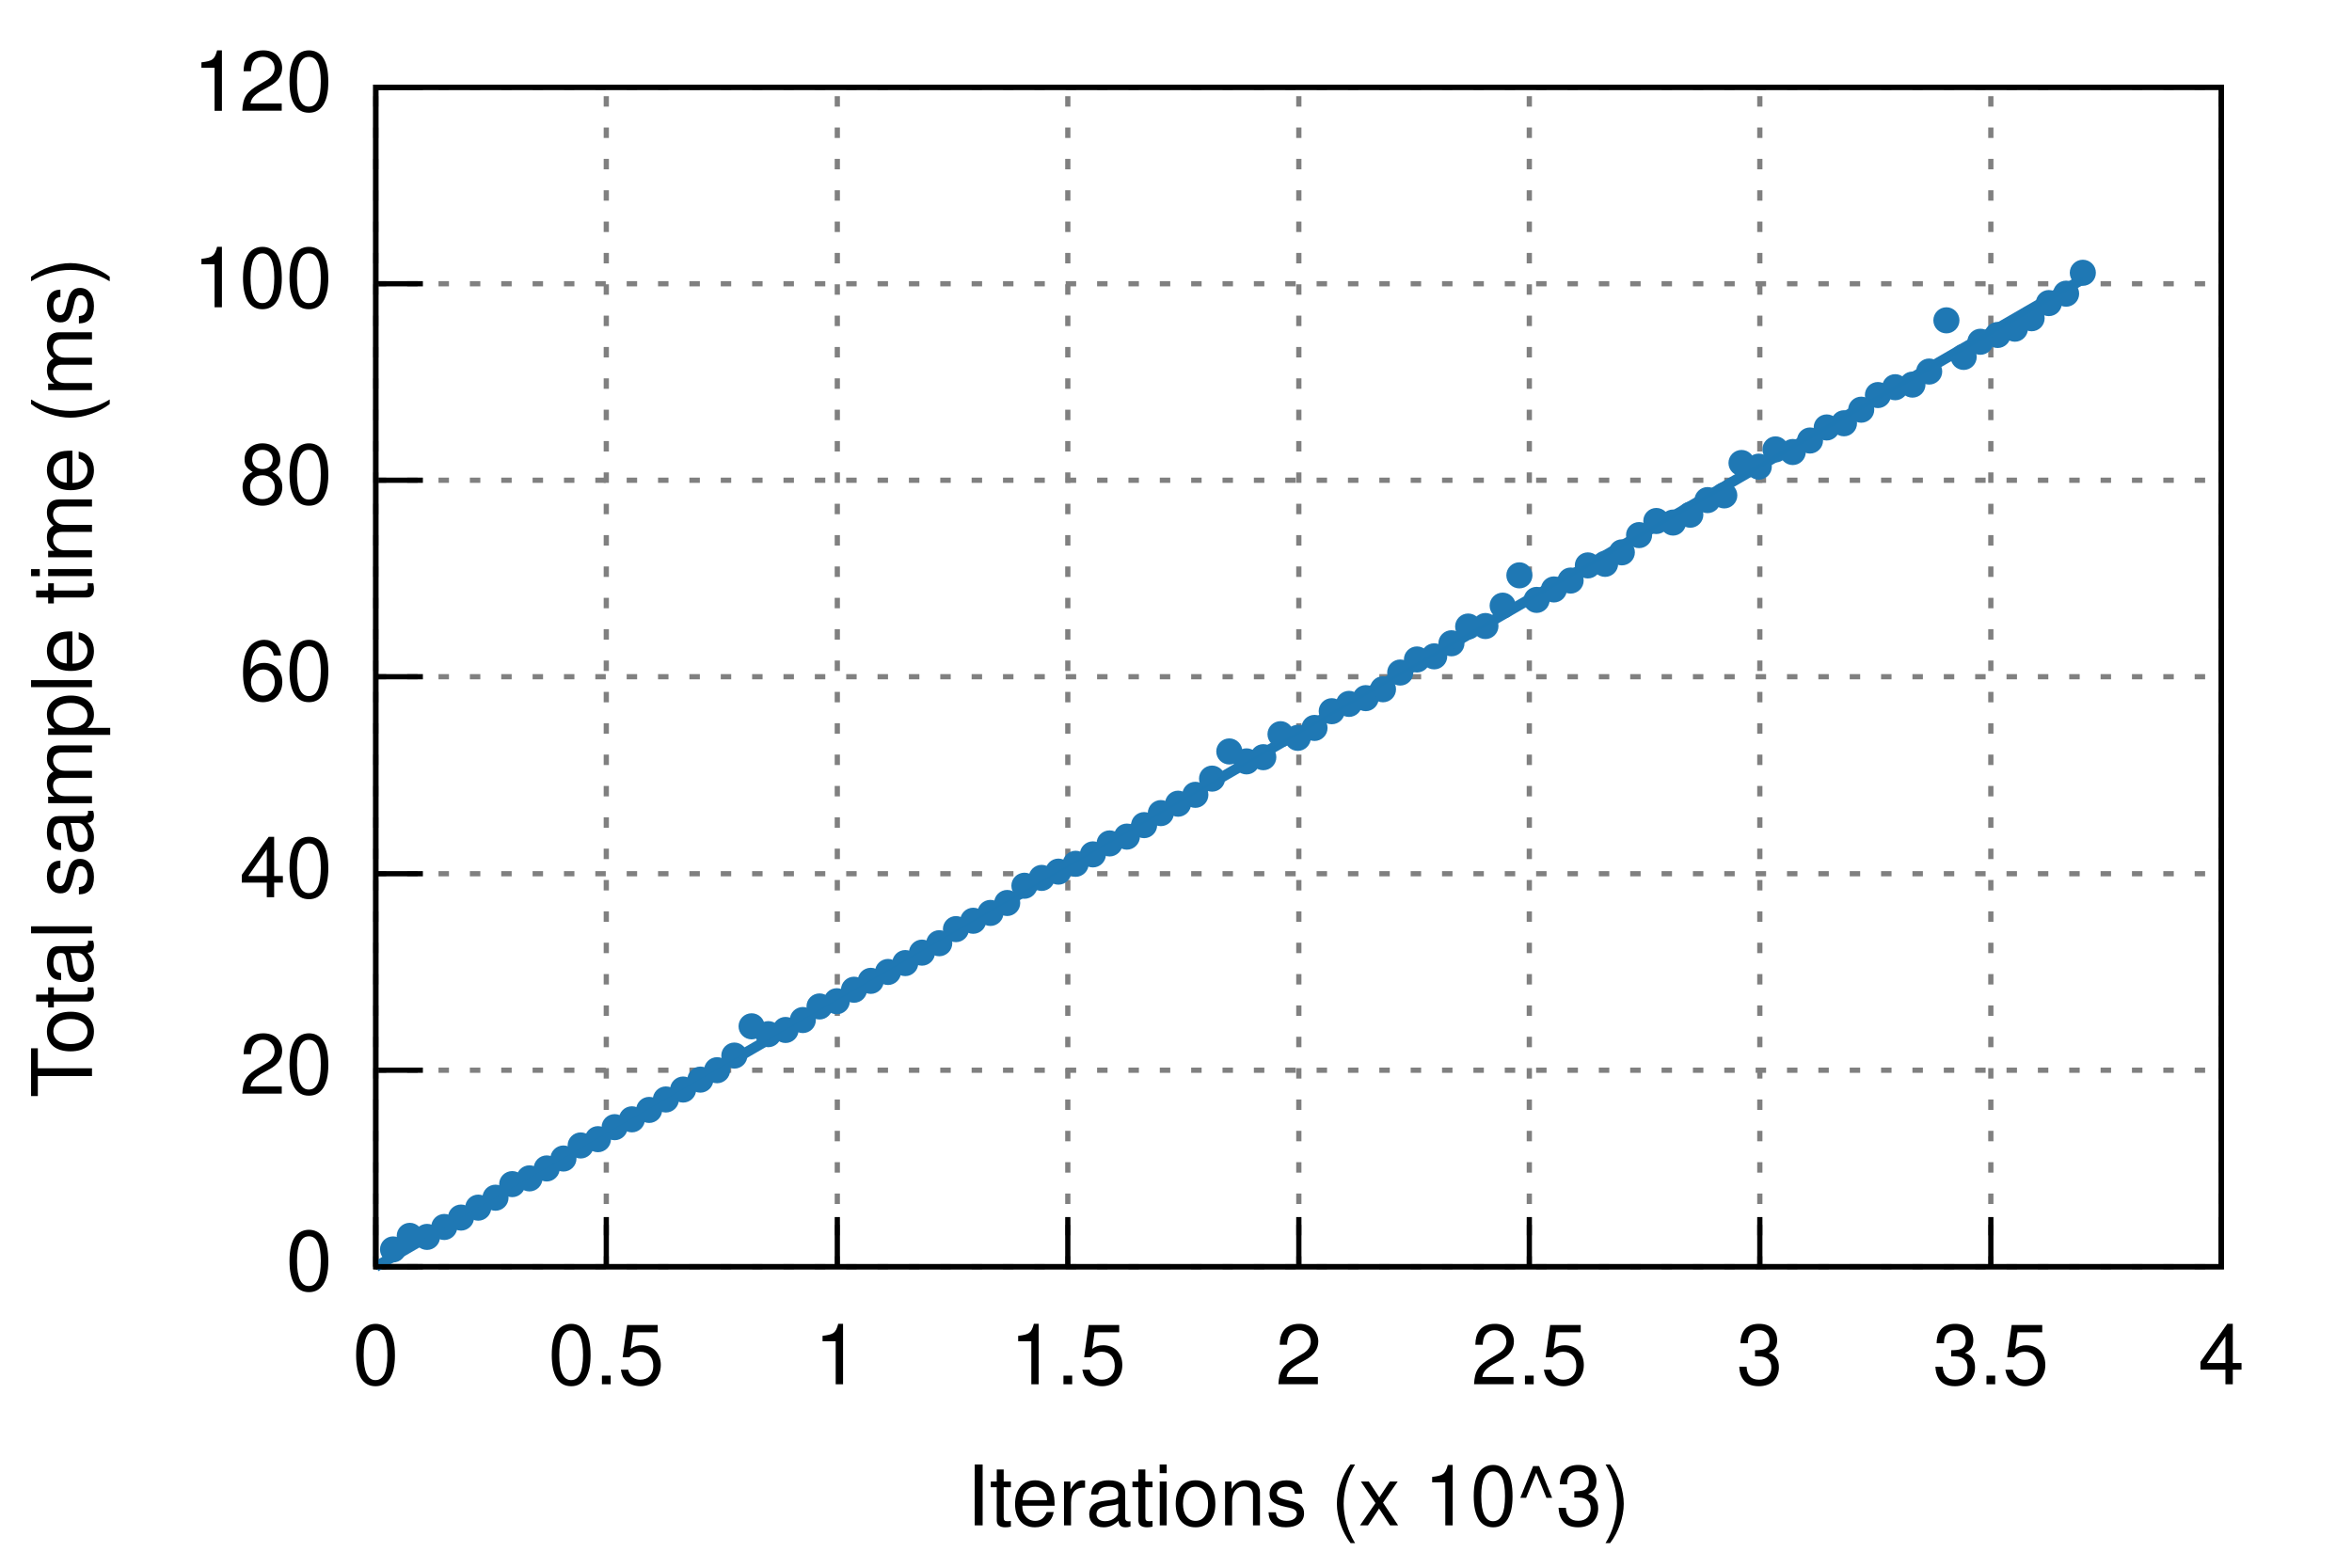
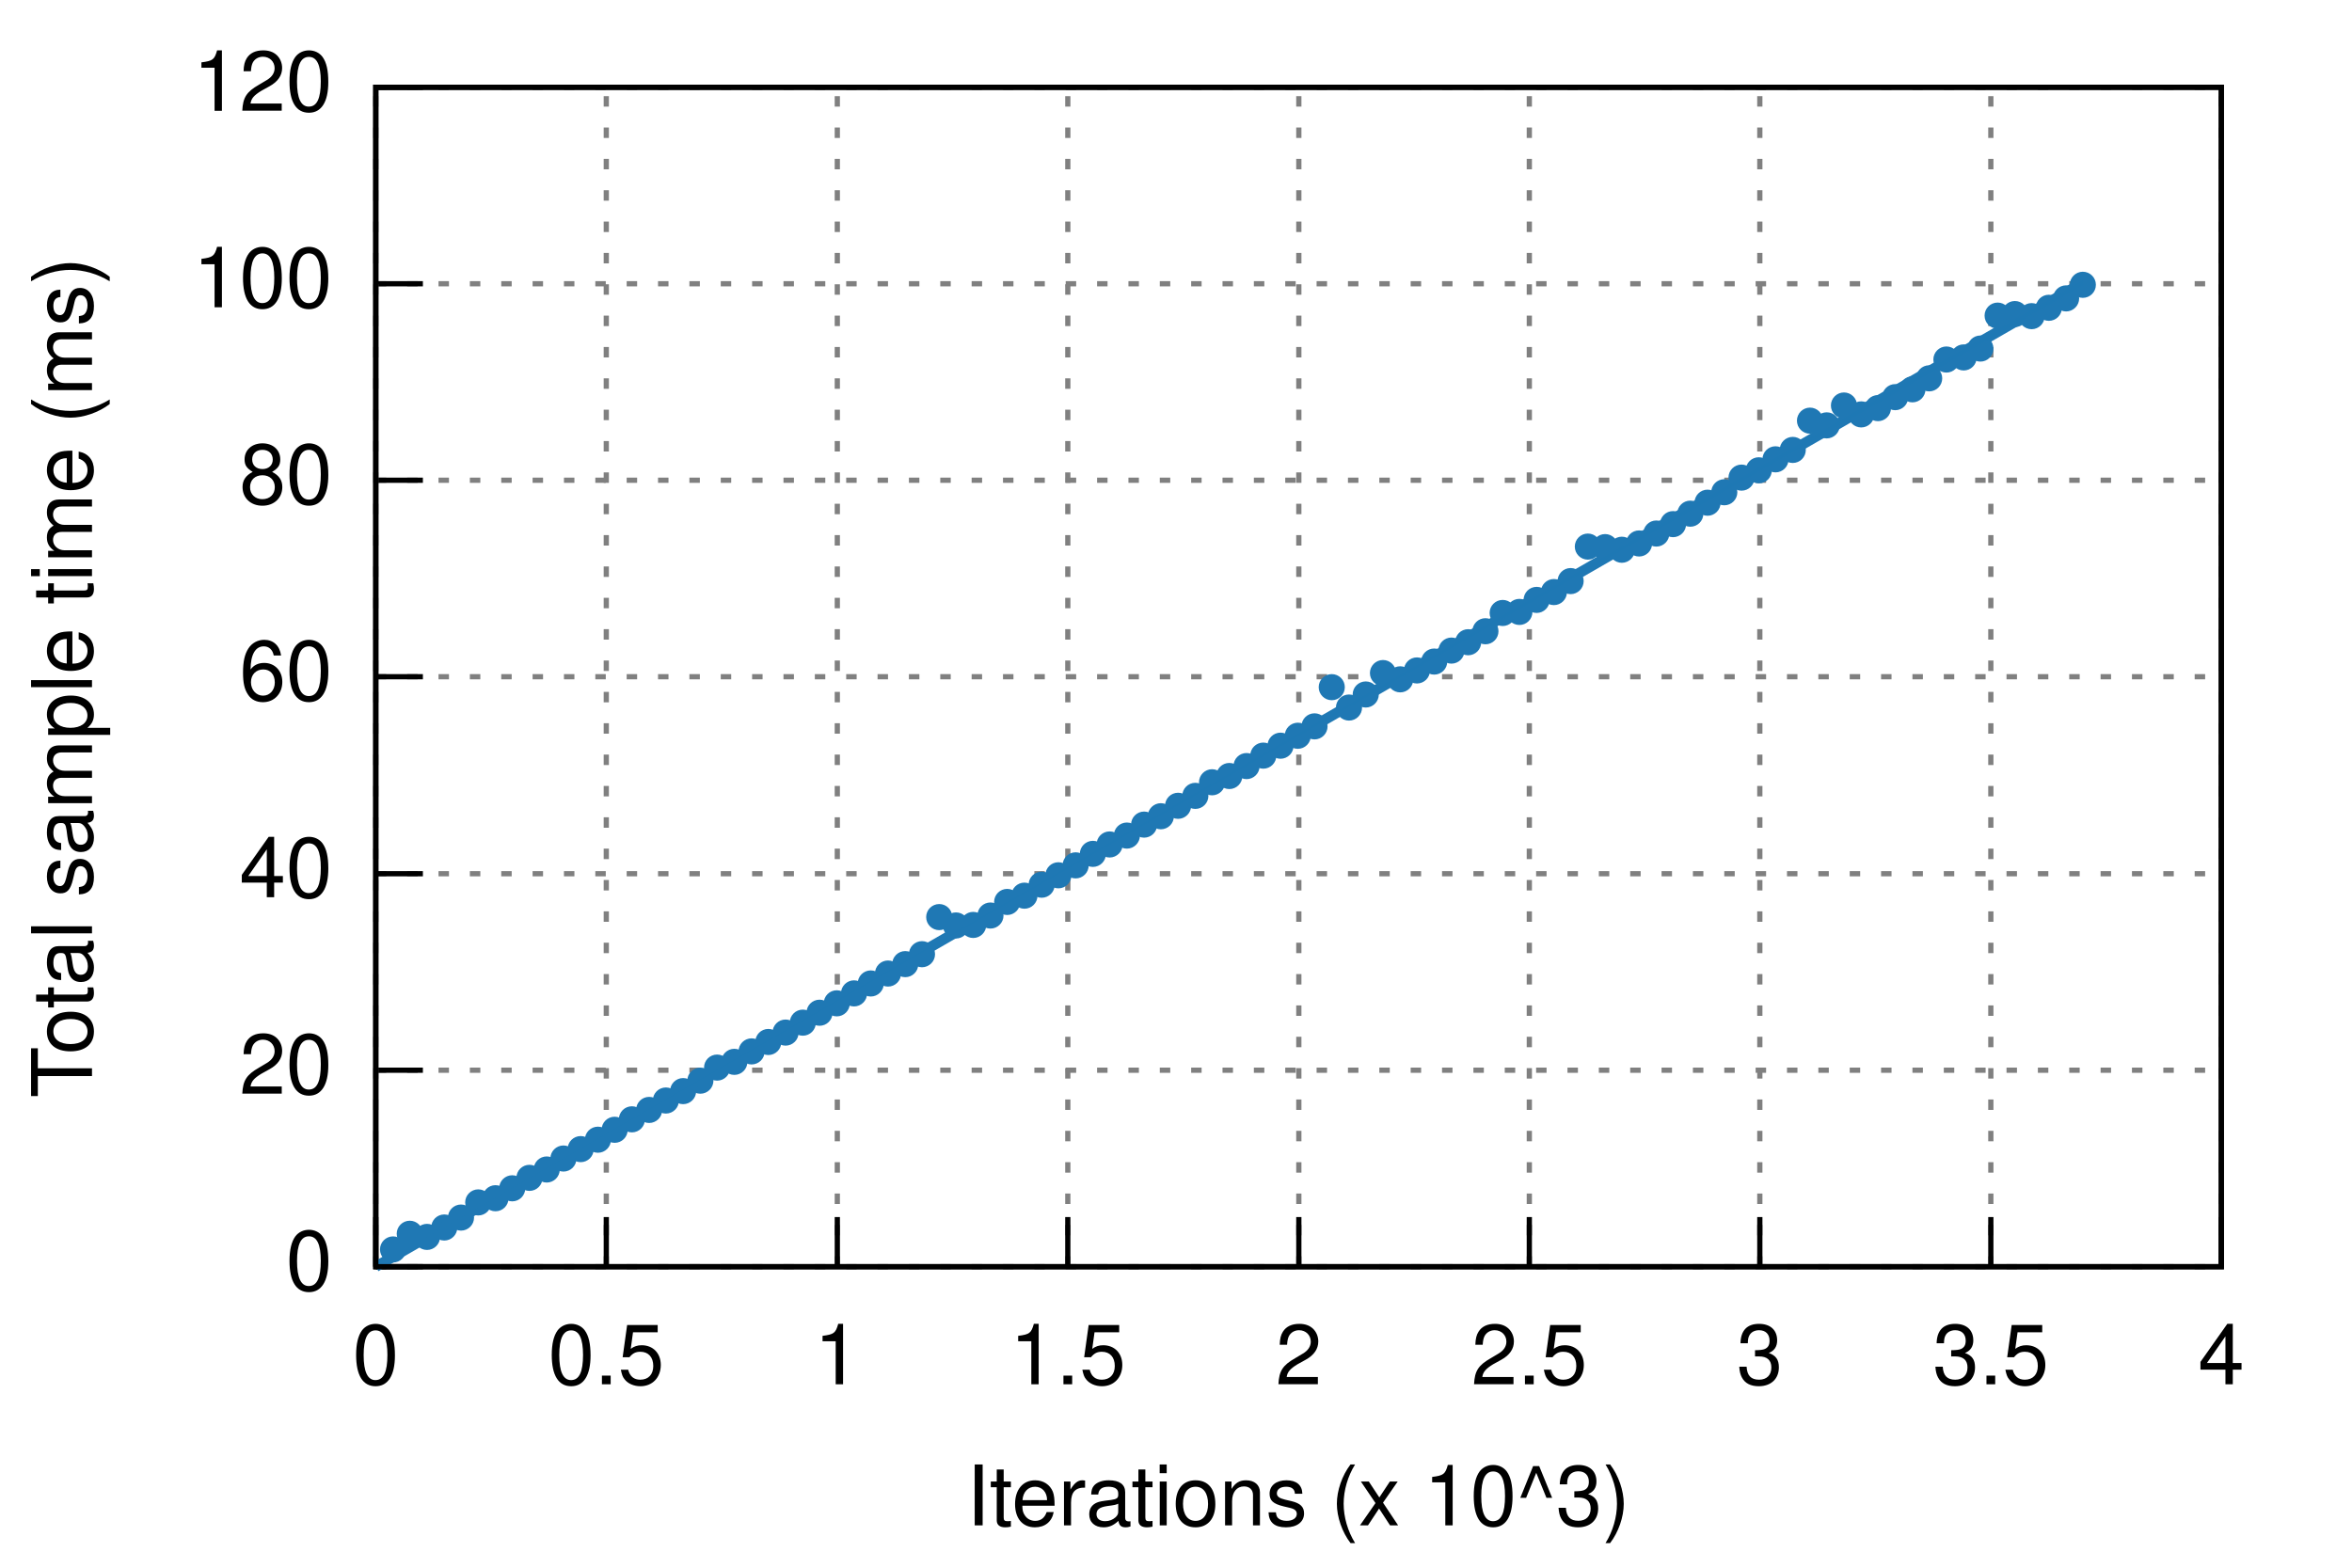
<svg xmlns="http://www.w3.org/2000/svg" xmlns:xlink="http://www.w3.org/1999/xlink" viewBox="0 0 450 300">
  <g id="gnuplot_canvas">
    <rect x="0" y="0" width="450" height="300" fill="none" />
    <defs>
      <circle id="gpDot" r="0.5" stroke-width="0.5" />
      <path id="gpPt0" stroke-width="0.222" stroke="currentColor" d="M-1,0 h2 M0,-1 v2" />
      <path id="gpPt1" stroke-width="0.222" stroke="currentColor" d="M-1,-1 L1,1 M1,-1 L-1,1" />
      <path id="gpPt2" stroke-width="0.222" stroke="currentColor" d="M-1,0 L1,0 M0,-1 L0,1 M-1,-1 L1,1 M-1,1 L1,-1" />
      <rect id="gpPt3" stroke-width="0.222" stroke="currentColor" x="-1" y="-1" width="2" height="2" />
      <rect id="gpPt4" stroke-width="0.222" stroke="currentColor" fill="currentColor" x="-1" y="-1" width="2" height="2" />
      <circle id="gpPt5" stroke-width="0.222" stroke="currentColor" cx="0" cy="0" r="1" />
      <use xlink:href="#gpPt5" id="gpPt6" fill="currentColor" stroke="none" />
      <path id="gpPt7" stroke-width="0.222" stroke="currentColor" d="M0,-1.33 L-1.33,0.67 L1.33,0.67 z" />
      <use xlink:href="#gpPt7" id="gpPt8" fill="currentColor" stroke="none" />
      <use xlink:href="#gpPt7" id="gpPt9" stroke="currentColor" transform="rotate(180)" />
      <use xlink:href="#gpPt9" id="gpPt10" fill="currentColor" stroke="none" />
      <use xlink:href="#gpPt3" id="gpPt11" stroke="currentColor" transform="rotate(45)" />
      <use xlink:href="#gpPt11" id="gpPt12" fill="currentColor" stroke="none" />
    </defs>
    <g style="fill:none; color:white; stroke:currentColor; stroke-width:1.00; stroke-linecap:butt; stroke-linejoin:miter">
</g>
    <g style="fill:none; color:black; stroke:currentColor; stroke-width:1.00; stroke-linecap:butt; stroke-linejoin:miter">
</g>
    <g style="fill:none; color:gray; stroke:currentColor; stroke-width:1.00; stroke-linecap:butt; stroke-linejoin:miter">
      <path stroke="gray" stroke-dasharray=" 2,4" class="gridline" d="M71.9,242.4 L425.0,242.4  h0.01" />
    </g>
    <g style="fill:none; color:black; stroke:currentColor; stroke-width:1.00; stroke-linecap:butt; stroke-linejoin:miter">
      <path stroke="black" d="M71.9,242.4 L80.9,242.4  h0.01" />
      <g transform="translate(63.6,246.9)" style="stroke:none; fill:black; font-family:Helvetica; font-size:12.00pt; text-anchor:end">
        <text> 0</text>
      </g>
    </g>
    <g style="fill:none; color:gray; stroke:currentColor; stroke-width:1.00; stroke-linecap:butt; stroke-linejoin:miter">
      <path stroke="gray" stroke-dasharray=" 2,4" class="gridline" d="M71.9,204.8 L425.0,204.8  h0.01" />
    </g>
    <g style="fill:none; color:black; stroke:currentColor; stroke-width:1.00; stroke-linecap:butt; stroke-linejoin:miter">
      <path stroke="black" d="M71.9,204.8 L80.9,204.8  h0.01" />
      <g transform="translate(63.6,209.3)" style="stroke:none; fill:black; font-family:Helvetica; font-size:12.00pt; text-anchor:end">
        <text> 20</text>
      </g>
    </g>
    <g style="fill:none; color:gray; stroke:currentColor; stroke-width:1.00; stroke-linecap:butt; stroke-linejoin:miter">
      <path stroke="gray" stroke-dasharray=" 2,4" class="gridline" d="M71.9,167.2 L425.0,167.2  h0.01" />
    </g>
    <g style="fill:none; color:black; stroke:currentColor; stroke-width:1.00; stroke-linecap:butt; stroke-linejoin:miter">
      <path stroke="black" d="M71.9,167.2 L80.9,167.2  h0.01" />
      <g transform="translate(63.6,171.7)" style="stroke:none; fill:black; font-family:Helvetica; font-size:12.00pt; text-anchor:end">
        <text> 40</text>
      </g>
    </g>
    <g style="fill:none; color:gray; stroke:currentColor; stroke-width:1.00; stroke-linecap:butt; stroke-linejoin:miter">
      <path stroke="gray" stroke-dasharray=" 2,4" class="gridline" d="M71.9,129.5 L425.0,129.5  h0.01" />
    </g>
    <g style="fill:none; color:black; stroke:currentColor; stroke-width:1.00; stroke-linecap:butt; stroke-linejoin:miter">
      <path stroke="black" d="M71.9,129.5 L80.9,129.5  h0.01" />
      <g transform="translate(63.6,134.0)" style="stroke:none; fill:black; font-family:Helvetica; font-size:12.00pt; text-anchor:end">
        <text> 60</text>
      </g>
    </g>
    <g style="fill:none; color:gray; stroke:currentColor; stroke-width:1.00; stroke-linecap:butt; stroke-linejoin:miter">
      <path stroke="gray" stroke-dasharray=" 2,4" class="gridline" d="M71.9,91.9 L425.0,91.9  h0.01" />
    </g>
    <g style="fill:none; color:black; stroke:currentColor; stroke-width:1.00; stroke-linecap:butt; stroke-linejoin:miter">
      <path stroke="black" d="M71.9,91.9 L80.9,91.9  h0.01" />
      <g transform="translate(63.6,96.4)" style="stroke:none; fill:black; font-family:Helvetica; font-size:12.00pt; text-anchor:end">
        <text> 80</text>
      </g>
    </g>
    <g style="fill:none; color:gray; stroke:currentColor; stroke-width:1.00; stroke-linecap:butt; stroke-linejoin:miter">
      <path stroke="gray" stroke-dasharray=" 2,4" class="gridline" d="M71.9,54.3 L425.0,54.3  h0.01" />
    </g>
    <g style="fill:none; color:black; stroke:currentColor; stroke-width:1.00; stroke-linecap:butt; stroke-linejoin:miter">
      <path stroke="black" d="M71.9,54.3 L80.9,54.3  h0.01" />
      <g transform="translate(63.6,58.8)" style="stroke:none; fill:black; font-family:Helvetica; font-size:12.00pt; text-anchor:end">
        <text> 100</text>
      </g>
    </g>
    <g style="fill:none; color:gray; stroke:currentColor; stroke-width:1.00; stroke-linecap:butt; stroke-linejoin:miter">
      <path stroke="gray" stroke-dasharray=" 2,4" class="gridline" d="M71.9,16.7 L425.0,16.7  h0.01" />
    </g>
    <g style="fill:none; color:black; stroke:currentColor; stroke-width:1.00; stroke-linecap:butt; stroke-linejoin:miter">
      <path stroke="black" d="M71.9,16.7 L80.9,16.7  h0.01" />
      <g transform="translate(63.6,21.2)" style="stroke:none; fill:black; font-family:Helvetica; font-size:12.00pt; text-anchor:end">
        <text> 120</text>
      </g>
    </g>
    <g style="fill:none; color:gray; stroke:currentColor; stroke-width:1.00; stroke-linecap:butt; stroke-linejoin:miter">
      <path stroke="gray" stroke-dasharray=" 2,4" class="gridline" d="M71.9,242.4 L71.9,16.7  h0.01" />
    </g>
    <g style="fill:none; color:black; stroke:currentColor; stroke-width:1.00; stroke-linecap:butt; stroke-linejoin:miter">
      <path stroke="black" d="M71.9,242.4 L71.9,233.4  h0.01" />
      <g transform="translate(71.9,264.9)" style="stroke:none; fill:black; font-family:Helvetica; font-size:12.00pt; text-anchor:middle">
        <text> 0</text>
      </g>
    </g>
    <g style="fill:none; color:gray; stroke:currentColor; stroke-width:1.00; stroke-linecap:butt; stroke-linejoin:miter">
      <path stroke="gray" stroke-dasharray=" 2,4" class="gridline" d="M116.0,242.4 L116.0,16.7  h0.01" />
    </g>
    <g style="fill:none; color:black; stroke:currentColor; stroke-width:1.00; stroke-linecap:butt; stroke-linejoin:miter">
      <path stroke="black" d="M116.0,242.4 L116.0,233.4  h0.01" />
      <g transform="translate(116.0,264.9)" style="stroke:none; fill:black; font-family:Helvetica; font-size:12.00pt; text-anchor:middle">
        <text> 0.5</text>
      </g>
    </g>
    <g style="fill:none; color:gray; stroke:currentColor; stroke-width:1.00; stroke-linecap:butt; stroke-linejoin:miter">
      <path stroke="gray" stroke-dasharray=" 2,4" class="gridline" d="M160.2,242.4 L160.2,16.7  h0.01" />
    </g>
    <g style="fill:none; color:black; stroke:currentColor; stroke-width:1.00; stroke-linecap:butt; stroke-linejoin:miter">
      <path stroke="black" d="M160.2,242.4 L160.2,233.4  h0.01" />
      <g transform="translate(160.2,264.9)" style="stroke:none; fill:black; font-family:Helvetica; font-size:12.00pt; text-anchor:middle">
        <text> 1</text>
      </g>
    </g>
    <g style="fill:none; color:gray; stroke:currentColor; stroke-width:1.00; stroke-linecap:butt; stroke-linejoin:miter">
      <path stroke="gray" stroke-dasharray=" 2,4" class="gridline" d="M204.3,242.4 L204.3,16.7  h0.01" />
    </g>
    <g style="fill:none; color:black; stroke:currentColor; stroke-width:1.00; stroke-linecap:butt; stroke-linejoin:miter">
      <path stroke="black" d="M204.3,242.4 L204.3,233.4  h0.01" />
      <g transform="translate(204.3,264.9)" style="stroke:none; fill:black; font-family:Helvetica; font-size:12.00pt; text-anchor:middle">
        <text> 1.5</text>
      </g>
    </g>
    <g style="fill:none; color:gray; stroke:currentColor; stroke-width:1.00; stroke-linecap:butt; stroke-linejoin:miter">
      <path stroke="gray" stroke-dasharray=" 2,4" class="gridline" d="M248.5,242.4 L248.5,16.7  h0.01" />
    </g>
    <g style="fill:none; color:black; stroke:currentColor; stroke-width:1.00; stroke-linecap:butt; stroke-linejoin:miter">
      <path stroke="black" d="M248.5,242.4 L248.5,233.4  h0.01" />
      <g transform="translate(248.5,264.9)" style="stroke:none; fill:black; font-family:Helvetica; font-size:12.00pt; text-anchor:middle">
        <text> 2</text>
      </g>
    </g>
    <g style="fill:none; color:gray; stroke:currentColor; stroke-width:1.00; stroke-linecap:butt; stroke-linejoin:miter">
      <path stroke="gray" stroke-dasharray=" 2,4" class="gridline" d="M292.6,242.4 L292.6,16.7  h0.01" />
    </g>
    <g style="fill:none; color:black; stroke:currentColor; stroke-width:1.00; stroke-linecap:butt; stroke-linejoin:miter">
      <path stroke="black" d="M292.6,242.4 L292.6,233.4  h0.01" />
      <g transform="translate(292.6,264.9)" style="stroke:none; fill:black; font-family:Helvetica; font-size:12.00pt; text-anchor:middle">
        <text> 2.5</text>
      </g>
    </g>
    <g style="fill:none; color:gray; stroke:currentColor; stroke-width:1.00; stroke-linecap:butt; stroke-linejoin:miter">
      <path stroke="gray" stroke-dasharray=" 2,4" class="gridline" d="M336.7,242.4 L336.7,16.7  h0.01" />
    </g>
    <g style="fill:none; color:black; stroke:currentColor; stroke-width:1.00; stroke-linecap:butt; stroke-linejoin:miter">
      <path stroke="black" d="M336.7,242.4 L336.7,233.4  h0.01" />
      <g transform="translate(336.7,264.9)" style="stroke:none; fill:black; font-family:Helvetica; font-size:12.00pt; text-anchor:middle">
        <text> 3</text>
      </g>
    </g>
    <g style="fill:none; color:gray; stroke:currentColor; stroke-width:1.00; stroke-linecap:butt; stroke-linejoin:miter">
      <path stroke="gray" stroke-dasharray=" 2,4" class="gridline" d="M380.9,242.4 L380.9,16.7  h0.01" />
    </g>
    <g style="fill:none; color:black; stroke:currentColor; stroke-width:1.00; stroke-linecap:butt; stroke-linejoin:miter">
      <path stroke="black" d="M380.9,242.4 L380.9,233.4  h0.01" />
      <g transform="translate(380.9,264.9)" style="stroke:none; fill:black; font-family:Helvetica; font-size:12.00pt; text-anchor:middle">
        <text> 3.5</text>
      </g>
    </g>
    <g style="fill:none; color:gray; stroke:currentColor; stroke-width:1.00; stroke-linecap:butt; stroke-linejoin:miter">
      <path stroke="gray" stroke-dasharray=" 2,4" class="gridline" d="M425.0,242.4 L425.0,16.7  h0.01" />
    </g>
    <g style="fill:none; color:black; stroke:currentColor; stroke-width:1.00; stroke-linecap:butt; stroke-linejoin:miter">
      <path stroke="black" d="M425.0,242.4 L425.0,233.4  h0.01" />
      <g transform="translate(425.0,264.9)" style="stroke:none; fill:black; font-family:Helvetica; font-size:12.00pt; text-anchor:middle">
        <text> 4</text>
      </g>
      <path stroke="black" d="M71.9,16.7 L71.9,242.4 L425.0,242.4 L425.0,16.7 L71.9,16.7 Z  h0.01" />
      <g transform="translate(17.6,129.6) rotate(270)" style="stroke:none; fill:black; font-family:Helvetica; font-size:12.00pt; text-anchor:middle">
        <text>Total sample time (ms)</text>
      </g>
      <g transform="translate(248.4,291.9)" style="stroke:none; fill:black; font-family:Helvetica; font-size:12.00pt; text-anchor:middle">
        <text>Iterations (x 10^3)</text>
      </g>
    </g>
    <g id="gnuplot_plot_1">
      <g style="fill:none; color:red; stroke:currentColor; stroke-width:1.00; stroke-linecap:butt; stroke-linejoin:miter">
        <use xlink:href="#gpPt6" transform="translate(75.2,239.1) scale(2.25)" color="rgb( 31, 120, 180)" />
-         <use xlink:href="#gpPt6" transform="translate(78.4,236.5) scale(2.25)" color="rgb( 31, 120, 180)" />
+         <use xlink:href="#gpPt6" transform="translate(78.4,236.1) scale(2.25)" color="rgb( 31, 120, 180)" />
        <use xlink:href="#gpPt6" transform="translate(81.7,236.7) scale(2.25)" color="rgb( 31, 120, 180)" />
-         <use xlink:href="#gpPt6" transform="translate(85.0,234.8) scale(2.25)" color="rgb( 31, 120, 180)" />
+         <use xlink:href="#gpPt6" transform="translate(85.0,234.9) scale(2.25)" color="rgb( 31, 120, 180)" />
        <use xlink:href="#gpPt6" transform="translate(88.2,233.0) scale(2.25)" color="rgb( 31, 120, 180)" />
-         <use xlink:href="#gpPt6" transform="translate(91.5,231.1) scale(2.25)" color="rgb( 31, 120, 180)" />
-         <use xlink:href="#gpPt6" transform="translate(94.8,229.2) scale(2.25)" color="rgb( 31, 120, 180)" />
-         <use xlink:href="#gpPt6" transform="translate(98.0,226.6) scale(2.25)" color="rgb( 31, 120, 180)" />
-         <use xlink:href="#gpPt6" transform="translate(101.3,225.5) scale(2.25)" color="rgb( 31, 120, 180)" />
-         <use xlink:href="#gpPt6" transform="translate(104.6,223.6) scale(2.25)" color="rgb( 31, 120, 180)" />
+         <use xlink:href="#gpPt6" transform="translate(91.5,230.1) scale(2.25)" color="rgb( 31, 120, 180)" />
+         <use xlink:href="#gpPt6" transform="translate(94.8,229.3) scale(2.25)" color="rgb( 31, 120, 180)" />
+         <use xlink:href="#gpPt6" transform="translate(98.0,227.4) scale(2.25)" color="rgb( 31, 120, 180)" />
+         <use xlink:href="#gpPt6" transform="translate(101.3,225.4) scale(2.25)" color="rgb( 31, 120, 180)" />
+         <use xlink:href="#gpPt6" transform="translate(104.6,223.8) scale(2.25)" color="rgb( 31, 120, 180)" />
        <use xlink:href="#gpPt6" transform="translate(107.8,221.7) scale(2.25)" color="rgb( 31, 120, 180)" />
-         <use xlink:href="#gpPt6" transform="translate(111.1,219.2) scale(2.25)" color="rgb( 31, 120, 180)" />
-         <use xlink:href="#gpPt6" transform="translate(114.4,218.0) scale(2.25)" color="rgb( 31, 120, 180)" />
-         <use xlink:href="#gpPt6" transform="translate(117.6,215.7) scale(2.25)" color="rgb( 31, 120, 180)" />
+         <use xlink:href="#gpPt6" transform="translate(111.1,219.9) scale(2.25)" color="rgb( 31, 120, 180)" />
+         <use xlink:href="#gpPt6" transform="translate(114.4,218.1) scale(2.25)" color="rgb( 31, 120, 180)" />
+         <use xlink:href="#gpPt6" transform="translate(117.6,216.2) scale(2.25)" color="rgb( 31, 120, 180)" />
        <use xlink:href="#gpPt6" transform="translate(120.9,214.2) scale(2.25)" color="rgb( 31, 120, 180)" />
        <use xlink:href="#gpPt6" transform="translate(124.2,212.4) scale(2.25)" color="rgb( 31, 120, 180)" />
-         <use xlink:href="#gpPt6" transform="translate(127.4,210.4) scale(2.25)" color="rgb( 31, 120, 180)" />
-         <use xlink:href="#gpPt6" transform="translate(130.7,208.5) scale(2.25)" color="rgb( 31, 120, 180)" />
-         <use xlink:href="#gpPt6" transform="translate(134.0,206.6) scale(2.25)" color="rgb( 31, 120, 180)" />
-         <use xlink:href="#gpPt6" transform="translate(137.2,204.8) scale(2.25)" color="rgb( 31, 120, 180)" />
-         <use xlink:href="#gpPt6" transform="translate(140.5,202.0) scale(2.25)" color="rgb( 31, 120, 180)" />
-         <use xlink:href="#gpPt6" transform="translate(143.8,196.4) scale(2.25)" color="rgb( 31, 120, 180)" />
-         <use xlink:href="#gpPt6" transform="translate(147.0,197.9) scale(2.25)" color="rgb( 31, 120, 180)" />
-         <use xlink:href="#gpPt6" transform="translate(150.3,197.1) scale(2.25)" color="rgb( 31, 120, 180)" />
-         <use xlink:href="#gpPt6" transform="translate(153.6,195.2) scale(2.25)" color="rgb( 31, 120, 180)" />
-         <use xlink:href="#gpPt6" transform="translate(156.8,192.6) scale(2.25)" color="rgb( 31, 120, 180)" />
-         <use xlink:href="#gpPt6" transform="translate(160.1,191.6) scale(2.25)" color="rgb( 31, 120, 180)" />
-         <use xlink:href="#gpPt6" transform="translate(163.4,189.4) scale(2.25)" color="rgb( 31, 120, 180)" />
-         <use xlink:href="#gpPt6" transform="translate(166.6,187.7) scale(2.25)" color="rgb( 31, 120, 180)" />
-         <use xlink:href="#gpPt6" transform="translate(169.9,186.0) scale(2.25)" color="rgb( 31, 120, 180)" />
-         <use xlink:href="#gpPt6" transform="translate(173.2,184.3) scale(2.25)" color="rgb( 31, 120, 180)" />
-         <use xlink:href="#gpPt6" transform="translate(176.4,182.3) scale(2.25)" color="rgb( 31, 120, 180)" />
-         <use xlink:href="#gpPt6" transform="translate(179.7,180.5) scale(2.25)" color="rgb( 31, 120, 180)" />
-         <use xlink:href="#gpPt6" transform="translate(182.9,177.8) scale(2.25)" color="rgb( 31, 120, 180)" />
-         <use xlink:href="#gpPt6" transform="translate(186.2,176.2) scale(2.25)" color="rgb( 31, 120, 180)" />
-         <use xlink:href="#gpPt6" transform="translate(189.5,174.7) scale(2.25)" color="rgb( 31, 120, 180)" />
-         <use xlink:href="#gpPt6" transform="translate(192.7,172.8) scale(2.25)" color="rgb( 31, 120, 180)" />
-         <use xlink:href="#gpPt6" transform="translate(196.0,169.5) scale(2.25)" color="rgb( 31, 120, 180)" />
-         <use xlink:href="#gpPt6" transform="translate(199.3,168.0) scale(2.25)" color="rgb( 31, 120, 180)" />
-         <use xlink:href="#gpPt6" transform="translate(202.5,166.8) scale(2.25)" color="rgb( 31, 120, 180)" />
-         <use xlink:href="#gpPt6" transform="translate(205.8,165.3) scale(2.25)" color="rgb( 31, 120, 180)" />
-         <use xlink:href="#gpPt6" transform="translate(209.1,163.5) scale(2.25)" color="rgb( 31, 120, 180)" />
-         <use xlink:href="#gpPt6" transform="translate(212.3,161.4) scale(2.25)" color="rgb( 31, 120, 180)" />
-         <use xlink:href="#gpPt6" transform="translate(215.6,160.1) scale(2.25)" color="rgb( 31, 120, 180)" />
-         <use xlink:href="#gpPt6" transform="translate(218.9,157.9) scale(2.25)" color="rgb( 31, 120, 180)" />
-         <use xlink:href="#gpPt6" transform="translate(222.1,155.6) scale(2.25)" color="rgb( 31, 120, 180)" />
-         <use xlink:href="#gpPt6" transform="translate(225.4,153.8) scale(2.25)" color="rgb( 31, 120, 180)" />
-         <use xlink:href="#gpPt6" transform="translate(228.7,152.1) scale(2.25)" color="rgb( 31, 120, 180)" />
-         <use xlink:href="#gpPt6" transform="translate(231.9,149.0) scale(2.25)" color="rgb( 31, 120, 180)" />
-         <use xlink:href="#gpPt6" transform="translate(235.2,143.8) scale(2.25)" color="rgb( 31, 120, 180)" />
-         <use xlink:href="#gpPt6" transform="translate(238.5,145.7) scale(2.25)" color="rgb( 31, 120, 180)" />
-         <use xlink:href="#gpPt6" transform="translate(241.7,144.9) scale(2.25)" color="rgb( 31, 120, 180)" />
-         <use xlink:href="#gpPt6" transform="translate(245.0,140.5) scale(2.25)" color="rgb( 31, 120, 180)" />
-         <use xlink:href="#gpPt6" transform="translate(248.3,141.2) scale(2.25)" color="rgb( 31, 120, 180)" />
-         <use xlink:href="#gpPt6" transform="translate(251.5,139.3) scale(2.25)" color="rgb( 31, 120, 180)" />
-         <use xlink:href="#gpPt6" transform="translate(254.8,136.1) scale(2.25)" color="rgb( 31, 120, 180)" />
-         <use xlink:href="#gpPt6" transform="translate(258.1,134.7) scale(2.25)" color="rgb( 31, 120, 180)" />
-         <use xlink:href="#gpPt6" transform="translate(261.3,133.6) scale(2.25)" color="rgb( 31, 120, 180)" />
-         <use xlink:href="#gpPt6" transform="translate(264.6,131.9) scale(2.25)" color="rgb( 31, 120, 180)" />
-         <use xlink:href="#gpPt6" transform="translate(267.9,128.7) scale(2.25)" color="rgb( 31, 120, 180)" />
-         <use xlink:href="#gpPt6" transform="translate(271.1,126.2) scale(2.25)" color="rgb( 31, 120, 180)" />
-         <use xlink:href="#gpPt6" transform="translate(274.4,125.6) scale(2.25)" color="rgb( 31, 120, 180)" />
-         <use xlink:href="#gpPt6" transform="translate(277.7,123.1) scale(2.25)" color="rgb( 31, 120, 180)" />
-         <use xlink:href="#gpPt6" transform="translate(280.9,119.9) scale(2.25)" color="rgb( 31, 120, 180)" />
-         <use xlink:href="#gpPt6" transform="translate(284.2,119.8) scale(2.25)" color="rgb( 31, 120, 180)" />
-         <use xlink:href="#gpPt6" transform="translate(287.5,115.9) scale(2.25)" color="rgb( 31, 120, 180)" />
-         <use xlink:href="#gpPt6" transform="translate(290.7,110.1) scale(2.25)" color="rgb( 31, 120, 180)" />
+         <use xlink:href="#gpPt6" transform="translate(127.4,210.6) scale(2.25)" color="rgb( 31, 120, 180)" />
+         <use xlink:href="#gpPt6" transform="translate(130.7,208.8) scale(2.25)" color="rgb( 31, 120, 180)" />
+         <use xlink:href="#gpPt6" transform="translate(134.0,206.8) scale(2.25)" color="rgb( 31, 120, 180)" />
+         <use xlink:href="#gpPt6" transform="translate(137.2,204.3) scale(2.25)" color="rgb( 31, 120, 180)" />
+         <use xlink:href="#gpPt6" transform="translate(140.5,203.2) scale(2.25)" color="rgb( 31, 120, 180)" />
+         <use xlink:href="#gpPt6" transform="translate(143.8,201.2) scale(2.25)" color="rgb( 31, 120, 180)" />
+         <use xlink:href="#gpPt6" transform="translate(147.0,199.4) scale(2.25)" color="rgb( 31, 120, 180)" />
+         <use xlink:href="#gpPt6" transform="translate(150.3,197.6) scale(2.25)" color="rgb( 31, 120, 180)" />
+         <use xlink:href="#gpPt6" transform="translate(153.6,195.7) scale(2.25)" color="rgb( 31, 120, 180)" />
+         <use xlink:href="#gpPt6" transform="translate(156.8,193.8) scale(2.25)" color="rgb( 31, 120, 180)" />
+         <use xlink:href="#gpPt6" transform="translate(160.1,192.0) scale(2.25)" color="rgb( 31, 120, 180)" />
+         <use xlink:href="#gpPt6" transform="translate(163.4,190.1) scale(2.25)" color="rgb( 31, 120, 180)" />
+         <use xlink:href="#gpPt6" transform="translate(166.6,188.2) scale(2.25)" color="rgb( 31, 120, 180)" />
+         <use xlink:href="#gpPt6" transform="translate(169.9,186.3) scale(2.25)" color="rgb( 31, 120, 180)" />
+         <use xlink:href="#gpPt6" transform="translate(173.2,184.5) scale(2.25)" color="rgb( 31, 120, 180)" />
+         <use xlink:href="#gpPt6" transform="translate(176.4,182.6) scale(2.25)" color="rgb( 31, 120, 180)" />
+         <use xlink:href="#gpPt6" transform="translate(179.7,175.5) scale(2.25)" color="rgb( 31, 120, 180)" />
+         <use xlink:href="#gpPt6" transform="translate(182.9,177.1) scale(2.25)" color="rgb( 31, 120, 180)" />
+         <use xlink:href="#gpPt6" transform="translate(186.2,177.0) scale(2.25)" color="rgb( 31, 120, 180)" />
+         <use xlink:href="#gpPt6" transform="translate(189.5,175.2) scale(2.25)" color="rgb( 31, 120, 180)" />
+         <use xlink:href="#gpPt6" transform="translate(192.7,172.6) scale(2.25)" color="rgb( 31, 120, 180)" />
+         <use xlink:href="#gpPt6" transform="translate(196.0,171.4) scale(2.25)" color="rgb( 31, 120, 180)" />
+         <use xlink:href="#gpPt6" transform="translate(199.3,169.3) scale(2.25)" color="rgb( 31, 120, 180)" />
+         <use xlink:href="#gpPt6" transform="translate(202.5,167.5) scale(2.25)" color="rgb( 31, 120, 180)" />
+         <use xlink:href="#gpPt6" transform="translate(205.8,165.6) scale(2.25)" color="rgb( 31, 120, 180)" />
+         <use xlink:href="#gpPt6" transform="translate(209.1,163.4) scale(2.25)" color="rgb( 31, 120, 180)" />
+         <use xlink:href="#gpPt6" transform="translate(212.3,161.6) scale(2.25)" color="rgb( 31, 120, 180)" />
+         <use xlink:href="#gpPt6" transform="translate(215.6,159.9) scale(2.25)" color="rgb( 31, 120, 180)" />
+         <use xlink:href="#gpPt6" transform="translate(218.9,157.8) scale(2.25)" color="rgb( 31, 120, 180)" />
+         <use xlink:href="#gpPt6" transform="translate(222.1,156.2) scale(2.25)" color="rgb( 31, 120, 180)" />
+         <use xlink:href="#gpPt6" transform="translate(225.4,154.2) scale(2.25)" color="rgb( 31, 120, 180)" />
+         <use xlink:href="#gpPt6" transform="translate(228.7,152.3) scale(2.25)" color="rgb( 31, 120, 180)" />
+         <use xlink:href="#gpPt6" transform="translate(231.9,149.7) scale(2.25)" color="rgb( 31, 120, 180)" />
+         <use xlink:href="#gpPt6" transform="translate(235.2,148.5) scale(2.25)" color="rgb( 31, 120, 180)" />
+         <use xlink:href="#gpPt6" transform="translate(238.5,146.6) scale(2.25)" color="rgb( 31, 120, 180)" />
+         <use xlink:href="#gpPt6" transform="translate(241.7,144.6) scale(2.25)" color="rgb( 31, 120, 180)" />
+         <use xlink:href="#gpPt6" transform="translate(245.0,142.7) scale(2.25)" color="rgb( 31, 120, 180)" />
+         <use xlink:href="#gpPt6" transform="translate(248.3,140.8) scale(2.25)" color="rgb( 31, 120, 180)" />
+         <use xlink:href="#gpPt6" transform="translate(251.5,139.0) scale(2.25)" color="rgb( 31, 120, 180)" />
+         <use xlink:href="#gpPt6" transform="translate(254.8,131.5) scale(2.25)" color="rgb( 31, 120, 180)" />
+         <use xlink:href="#gpPt6" transform="translate(258.1,135.4) scale(2.25)" color="rgb( 31, 120, 180)" />
+         <use xlink:href="#gpPt6" transform="translate(261.3,132.9) scale(2.25)" color="rgb( 31, 120, 180)" />
+         <use xlink:href="#gpPt6" transform="translate(264.6,128.8) scale(2.25)" color="rgb( 31, 120, 180)" />
+         <use xlink:href="#gpPt6" transform="translate(267.9,130.0) scale(2.25)" color="rgb( 31, 120, 180)" />
+         <use xlink:href="#gpPt6" transform="translate(271.1,128.3) scale(2.25)" color="rgb( 31, 120, 180)" />
+         <use xlink:href="#gpPt6" transform="translate(274.4,126.6) scale(2.25)" color="rgb( 31, 120, 180)" />
+         <use xlink:href="#gpPt6" transform="translate(277.7,124.5) scale(2.25)" color="rgb( 31, 120, 180)" />
+         <use xlink:href="#gpPt6" transform="translate(280.9,122.9) scale(2.25)" color="rgb( 31, 120, 180)" />
+         <use xlink:href="#gpPt6" transform="translate(284.2,120.8) scale(2.25)" color="rgb( 31, 120, 180)" />
+         <use xlink:href="#gpPt6" transform="translate(287.5,117.3) scale(2.25)" color="rgb( 31, 120, 180)" />
+         <use xlink:href="#gpPt6" transform="translate(290.7,117.1) scale(2.25)" color="rgb( 31, 120, 180)" />
        <use xlink:href="#gpPt6" transform="translate(294.0,114.8) scale(2.25)" color="rgb( 31, 120, 180)" />
-         <use xlink:href="#gpPt6" transform="translate(297.3,112.8) scale(2.25)" color="rgb( 31, 120, 180)" />
-         <use xlink:href="#gpPt6" transform="translate(300.5,111.1) scale(2.25)" color="rgb( 31, 120, 180)" />
-         <use xlink:href="#gpPt6" transform="translate(303.8,108.2) scale(2.25)" color="rgb( 31, 120, 180)" />
-         <use xlink:href="#gpPt6" transform="translate(307.1,107.9) scale(2.25)" color="rgb( 31, 120, 180)" />
-         <use xlink:href="#gpPt6" transform="translate(310.3,105.7) scale(2.25)" color="rgb( 31, 120, 180)" />
-         <use xlink:href="#gpPt6" transform="translate(313.6,102.4) scale(2.25)" color="rgb( 31, 120, 180)" />
-         <use xlink:href="#gpPt6" transform="translate(316.9,99.7) scale(2.25)" color="rgb( 31, 120, 180)" />
-         <use xlink:href="#gpPt6" transform="translate(320.1,100.0) scale(2.25)" color="rgb( 31, 120, 180)" />
-         <use xlink:href="#gpPt6" transform="translate(323.4,98.5) scale(2.25)" color="rgb( 31, 120, 180)" />
-         <use xlink:href="#gpPt6" transform="translate(326.7,95.7) scale(2.25)" color="rgb( 31, 120, 180)" />
-         <use xlink:href="#gpPt6" transform="translate(329.9,94.8) scale(2.25)" color="rgb( 31, 120, 180)" />
-         <use xlink:href="#gpPt6" transform="translate(333.2,88.6) scale(2.25)" color="rgb( 31, 120, 180)" />
-         <use xlink:href="#gpPt6" transform="translate(336.5,89.3) scale(2.25)" color="rgb( 31, 120, 180)" />
-         <use xlink:href="#gpPt6" transform="translate(339.7,86.0) scale(2.25)" color="rgb( 31, 120, 180)" />
-         <use xlink:href="#gpPt6" transform="translate(343.0,86.5) scale(2.25)" color="rgb( 31, 120, 180)" />
-         <use xlink:href="#gpPt6" transform="translate(346.3,84.3) scale(2.25)" color="rgb( 31, 120, 180)" />
-         <use xlink:href="#gpPt6" transform="translate(349.5,81.8) scale(2.25)" color="rgb( 31, 120, 180)" />
-         <use xlink:href="#gpPt6" transform="translate(352.8,81.0) scale(2.25)" color="rgb( 31, 120, 180)" />
-         <use xlink:href="#gpPt6" transform="translate(356.1,78.4) scale(2.25)" color="rgb( 31, 120, 180)" />
-         <use xlink:href="#gpPt6" transform="translate(359.3,75.6) scale(2.25)" color="rgb( 31, 120, 180)" />
-         <use xlink:href="#gpPt6" transform="translate(362.6,74.1) scale(2.25)" color="rgb( 31, 120, 180)" />
-         <use xlink:href="#gpPt6" transform="translate(365.9,73.6) scale(2.25)" color="rgb( 31, 120, 180)" />
-         <use xlink:href="#gpPt6" transform="translate(369.1,71.1) scale(2.25)" color="rgb( 31, 120, 180)" />
-         <use xlink:href="#gpPt6" transform="translate(372.4,61.3) scale(2.25)" color="rgb( 31, 120, 180)" />
-         <use xlink:href="#gpPt6" transform="translate(375.7,68.3) scale(2.25)" color="rgb( 31, 120, 180)" />
-         <use xlink:href="#gpPt6" transform="translate(378.9,65.4) scale(2.25)" color="rgb( 31, 120, 180)" />
-         <use xlink:href="#gpPt6" transform="translate(382.2,64.1) scale(2.25)" color="rgb( 31, 120, 180)" />
-         <use xlink:href="#gpPt6" transform="translate(385.5,62.9) scale(2.25)" color="rgb( 31, 120, 180)" />
-         <use xlink:href="#gpPt6" transform="translate(388.7,60.9) scale(2.25)" color="rgb( 31, 120, 180)" />
-         <use xlink:href="#gpPt6" transform="translate(392.0,58.0) scale(2.25)" color="rgb( 31, 120, 180)" />
-         <use xlink:href="#gpPt6" transform="translate(395.3,56.2) scale(2.25)" color="rgb( 31, 120, 180)" />
-         <use xlink:href="#gpPt6" transform="translate(398.5,52.2) scale(2.25)" color="rgb( 31, 120, 180)" />
+         <use xlink:href="#gpPt6" transform="translate(297.3,113.3) scale(2.25)" color="rgb( 31, 120, 180)" />
+         <use xlink:href="#gpPt6" transform="translate(300.5,111.2) scale(2.25)" color="rgb( 31, 120, 180)" />
+         <use xlink:href="#gpPt6" transform="translate(303.8,104.6) scale(2.25)" color="rgb( 31, 120, 180)" />
+         <use xlink:href="#gpPt6" transform="translate(307.1,104.7) scale(2.25)" color="rgb( 31, 120, 180)" />
+         <use xlink:href="#gpPt6" transform="translate(310.3,105.2) scale(2.25)" color="rgb( 31, 120, 180)" />
+         <use xlink:href="#gpPt6" transform="translate(313.6,104.0) scale(2.25)" color="rgb( 31, 120, 180)" />
+         <use xlink:href="#gpPt6" transform="translate(316.9,102.1) scale(2.25)" color="rgb( 31, 120, 180)" />
+         <use xlink:href="#gpPt6" transform="translate(320.1,100.3) scale(2.25)" color="rgb( 31, 120, 180)" />
+         <use xlink:href="#gpPt6" transform="translate(323.4,98.3) scale(2.25)" color="rgb( 31, 120, 180)" />
+         <use xlink:href="#gpPt6" transform="translate(326.7,96.2) scale(2.25)" color="rgb( 31, 120, 180)" />
+         <use xlink:href="#gpPt6" transform="translate(329.9,94.2) scale(2.25)" color="rgb( 31, 120, 180)" />
+         <use xlink:href="#gpPt6" transform="translate(333.2,91.4) scale(2.25)" color="rgb( 31, 120, 180)" />
+         <use xlink:href="#gpPt6" transform="translate(336.5,90.0) scale(2.25)" color="rgb( 31, 120, 180)" />
+         <use xlink:href="#gpPt6" transform="translate(339.7,87.9) scale(2.25)" color="rgb( 31, 120, 180)" />
+         <use xlink:href="#gpPt6" transform="translate(343.0,86.1) scale(2.25)" color="rgb( 31, 120, 180)" />
+         <use xlink:href="#gpPt6" transform="translate(346.3,80.5) scale(2.25)" color="rgb( 31, 120, 180)" />
+         <use xlink:href="#gpPt6" transform="translate(349.5,81.4) scale(2.25)" color="rgb( 31, 120, 180)" />
+         <use xlink:href="#gpPt6" transform="translate(352.8,77.6) scale(2.25)" color="rgb( 31, 120, 180)" />
+         <use xlink:href="#gpPt6" transform="translate(356.1,79.3) scale(2.25)" color="rgb( 31, 120, 180)" />
+         <use xlink:href="#gpPt6" transform="translate(359.3,78.1) scale(2.25)" color="rgb( 31, 120, 180)" />
+         <use xlink:href="#gpPt6" transform="translate(362.6,76.0) scale(2.25)" color="rgb( 31, 120, 180)" />
+         <use xlink:href="#gpPt6" transform="translate(365.9,74.5) scale(2.25)" color="rgb( 31, 120, 180)" />
+         <use xlink:href="#gpPt6" transform="translate(369.1,72.4) scale(2.25)" color="rgb( 31, 120, 180)" />
+         <use xlink:href="#gpPt6" transform="translate(372.4,68.8) scale(2.25)" color="rgb( 31, 120, 180)" />
+         <use xlink:href="#gpPt6" transform="translate(375.7,68.4) scale(2.25)" color="rgb( 31, 120, 180)" />
+         <use xlink:href="#gpPt6" transform="translate(378.9,66.7) scale(2.25)" color="rgb( 31, 120, 180)" />
+         <use xlink:href="#gpPt6" transform="translate(382.2,60.4) scale(2.25)" color="rgb( 31, 120, 180)" />
+         <use xlink:href="#gpPt6" transform="translate(385.5,60.1) scale(2.25)" color="rgb( 31, 120, 180)" />
+         <use xlink:href="#gpPt6" transform="translate(388.7,60.5) scale(2.25)" color="rgb( 31, 120, 180)" />
+         <use xlink:href="#gpPt6" transform="translate(392.0,58.9) scale(2.25)" color="rgb( 31, 120, 180)" />
+         <use xlink:href="#gpPt6" transform="translate(395.3,57.1) scale(2.25)" color="rgb( 31, 120, 180)" />
+         <use xlink:href="#gpPt6" transform="translate(398.5,54.5) scale(2.25)" color="rgb( 31, 120, 180)" />
      </g>
    </g>
    <g id="gnuplot_plot_2">
      <g style="fill:none; color:white; stroke:rgb( 31, 120, 180); stroke-width:2.00; stroke-linecap:butt; stroke-linejoin:miter">
</g>
      <g style="fill:none; color:red; stroke:currentColor; stroke-width:2.00; stroke-linecap:butt; stroke-linejoin:miter">
-         <path stroke="rgb( 31, 120, 180)" d="M71.9,242.4 L398.5,53.4  h0.01" />
+         <path stroke="rgb( 31, 120, 180)" d="M71.9,242.4 L398.5,54.1  h0.01" />
      </g>
    </g>
    <g id="gnuplot_plot_3">
      <g style="fill:none; color:white; stroke:rgb( 31, 120, 180); stroke-width:1.00; stroke-linecap:butt; stroke-linejoin:miter">
</g>
      <g style="fill:none; color:blue; stroke:currentColor; stroke-width:1.00; stroke-linecap:butt; stroke-linejoin:miter">
        <g style="stroke:none; shape-rendering:crispEdges">
-           <polygon fill="rgb( 31, 120, 180)" fill-opacity="0.25" points="71.9,242.4 71.9,242.4 398.5,52.8 398.5,54.0 " />
+           <polygon fill="rgb( 31, 120, 180)" fill-opacity="0.25" points="71.9,242.4 71.9,242.4 398.5,53.6 398.5,54.6 " />
        </g>
      </g>
    </g>
    <g style="fill:none; color:black; stroke:currentColor; stroke-width:1.00; stroke-linecap:butt; stroke-linejoin:miter">
      <path stroke="black" d="M71.9,16.7 L71.9,242.4 L425.0,242.4 L425.0,16.7 L71.9,16.7 Z  h0.01" />
    </g>
  </g>
</svg>
